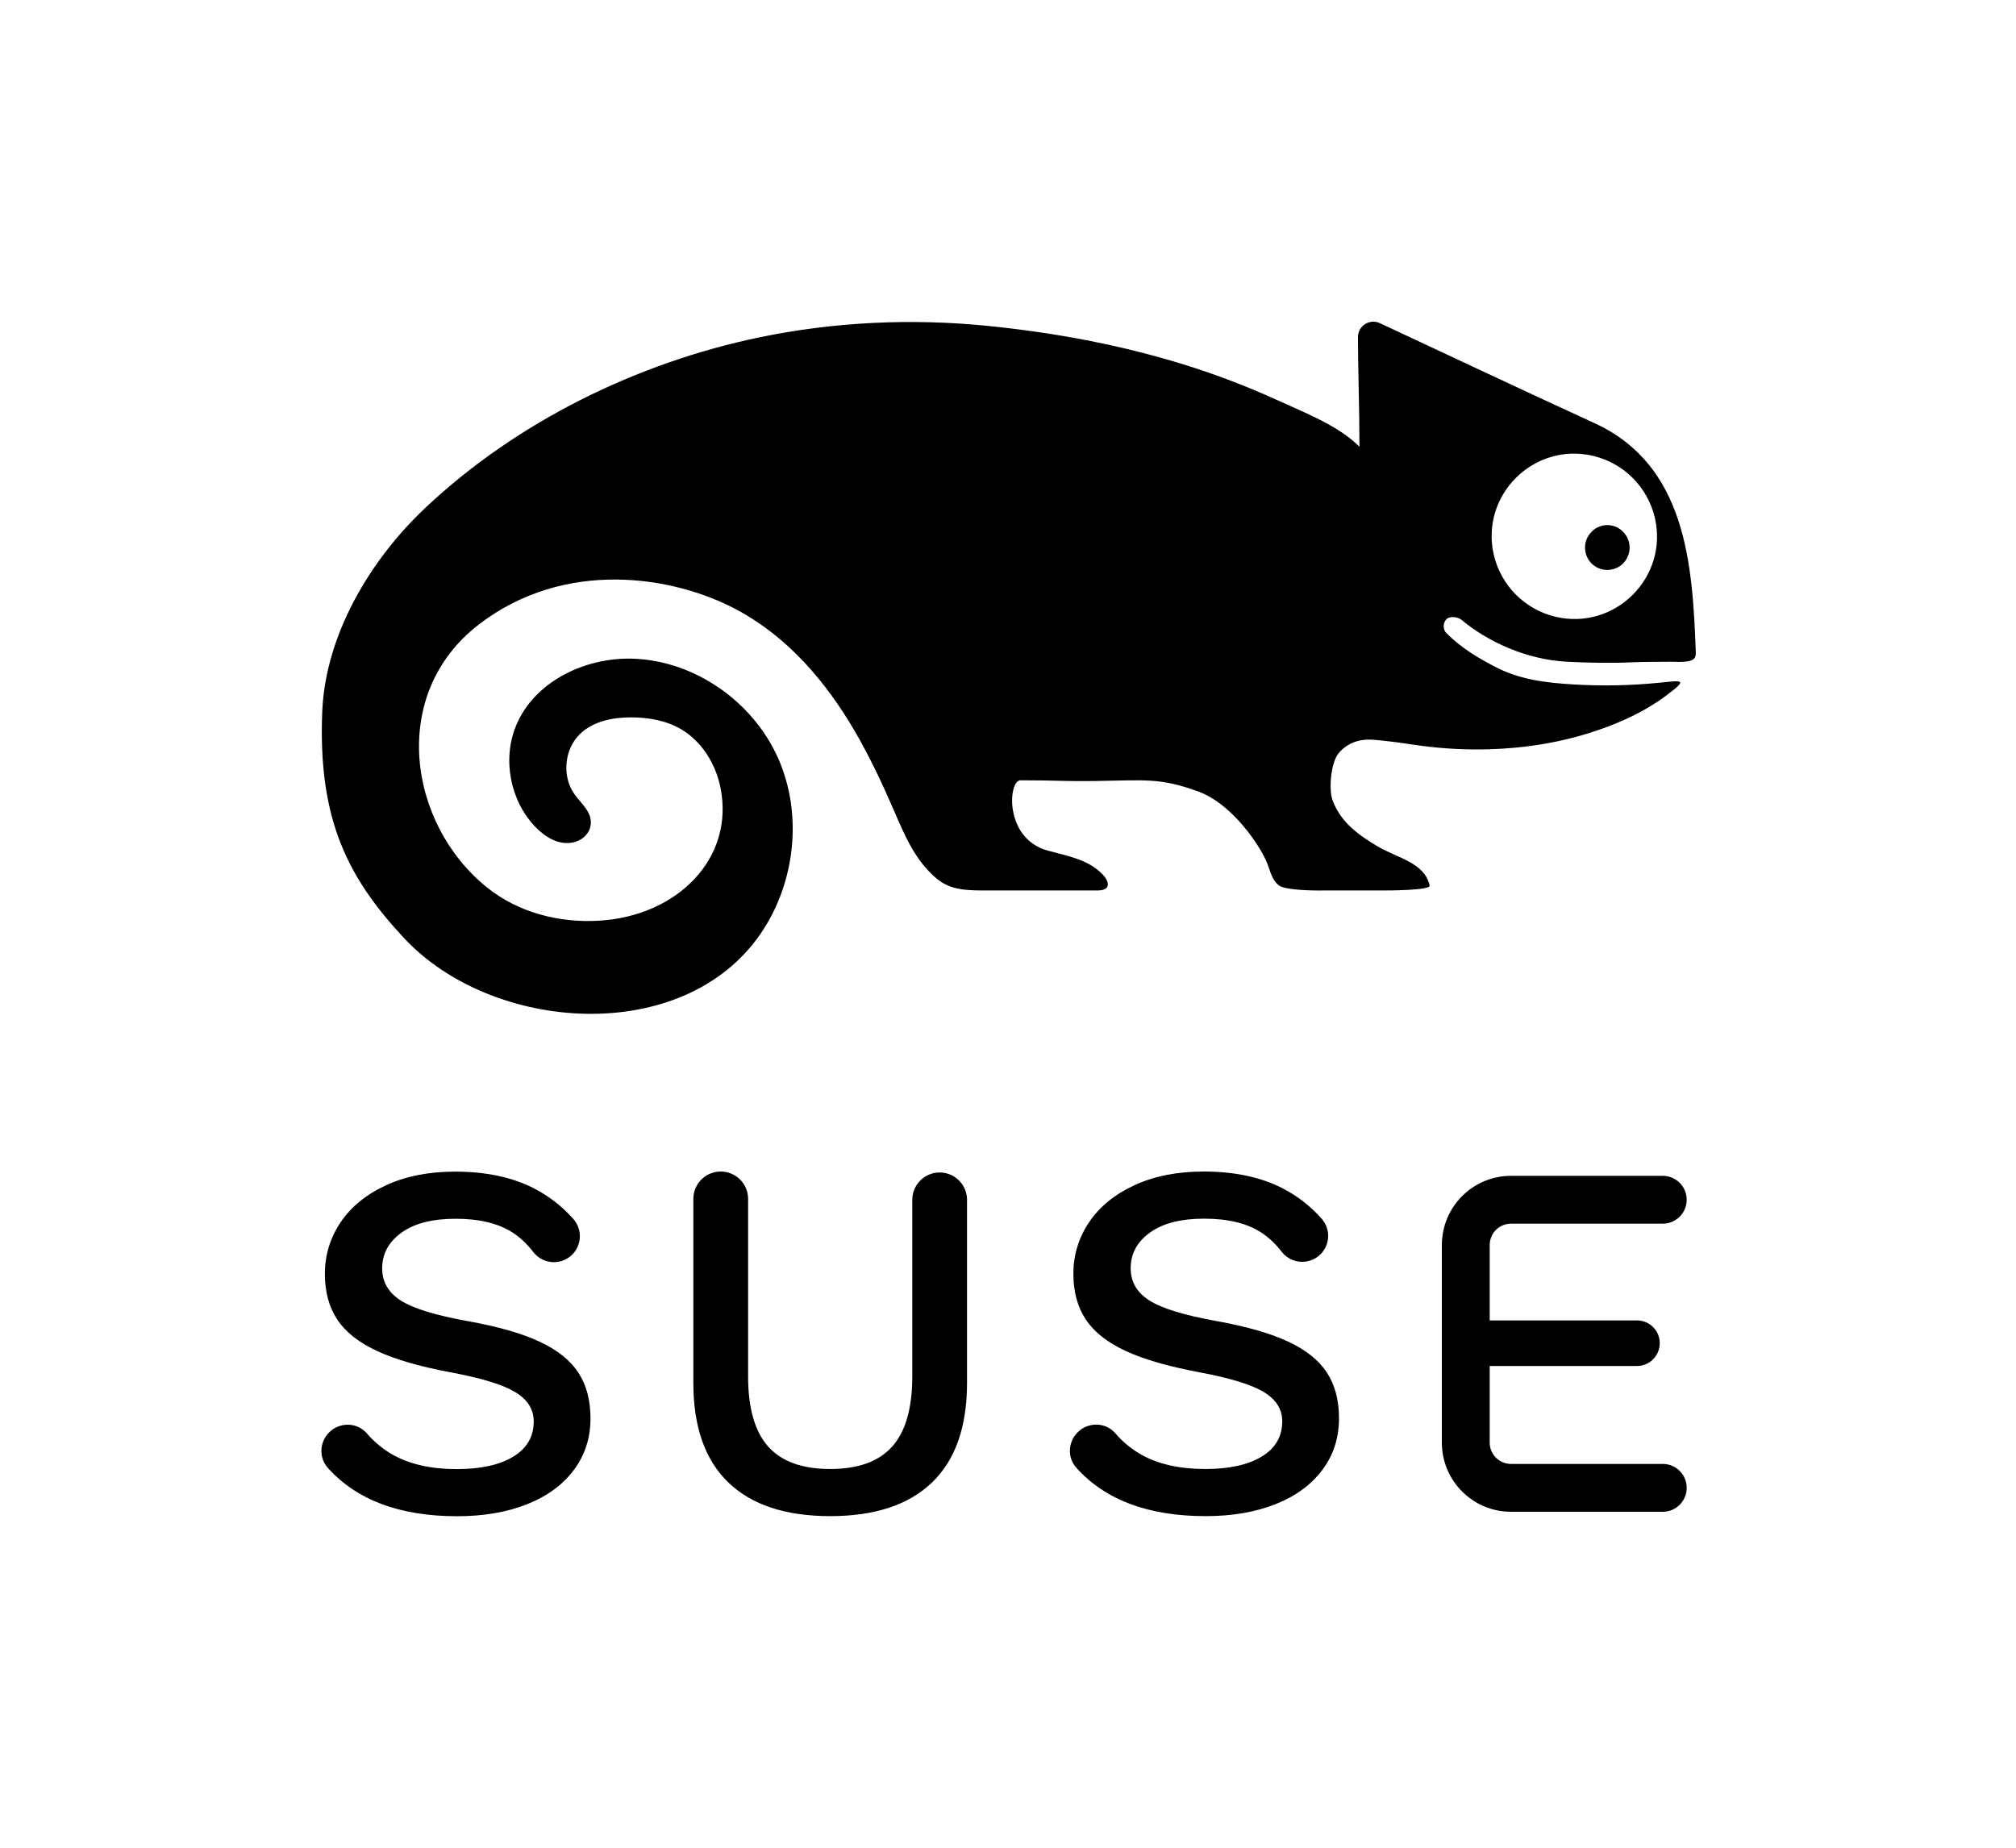
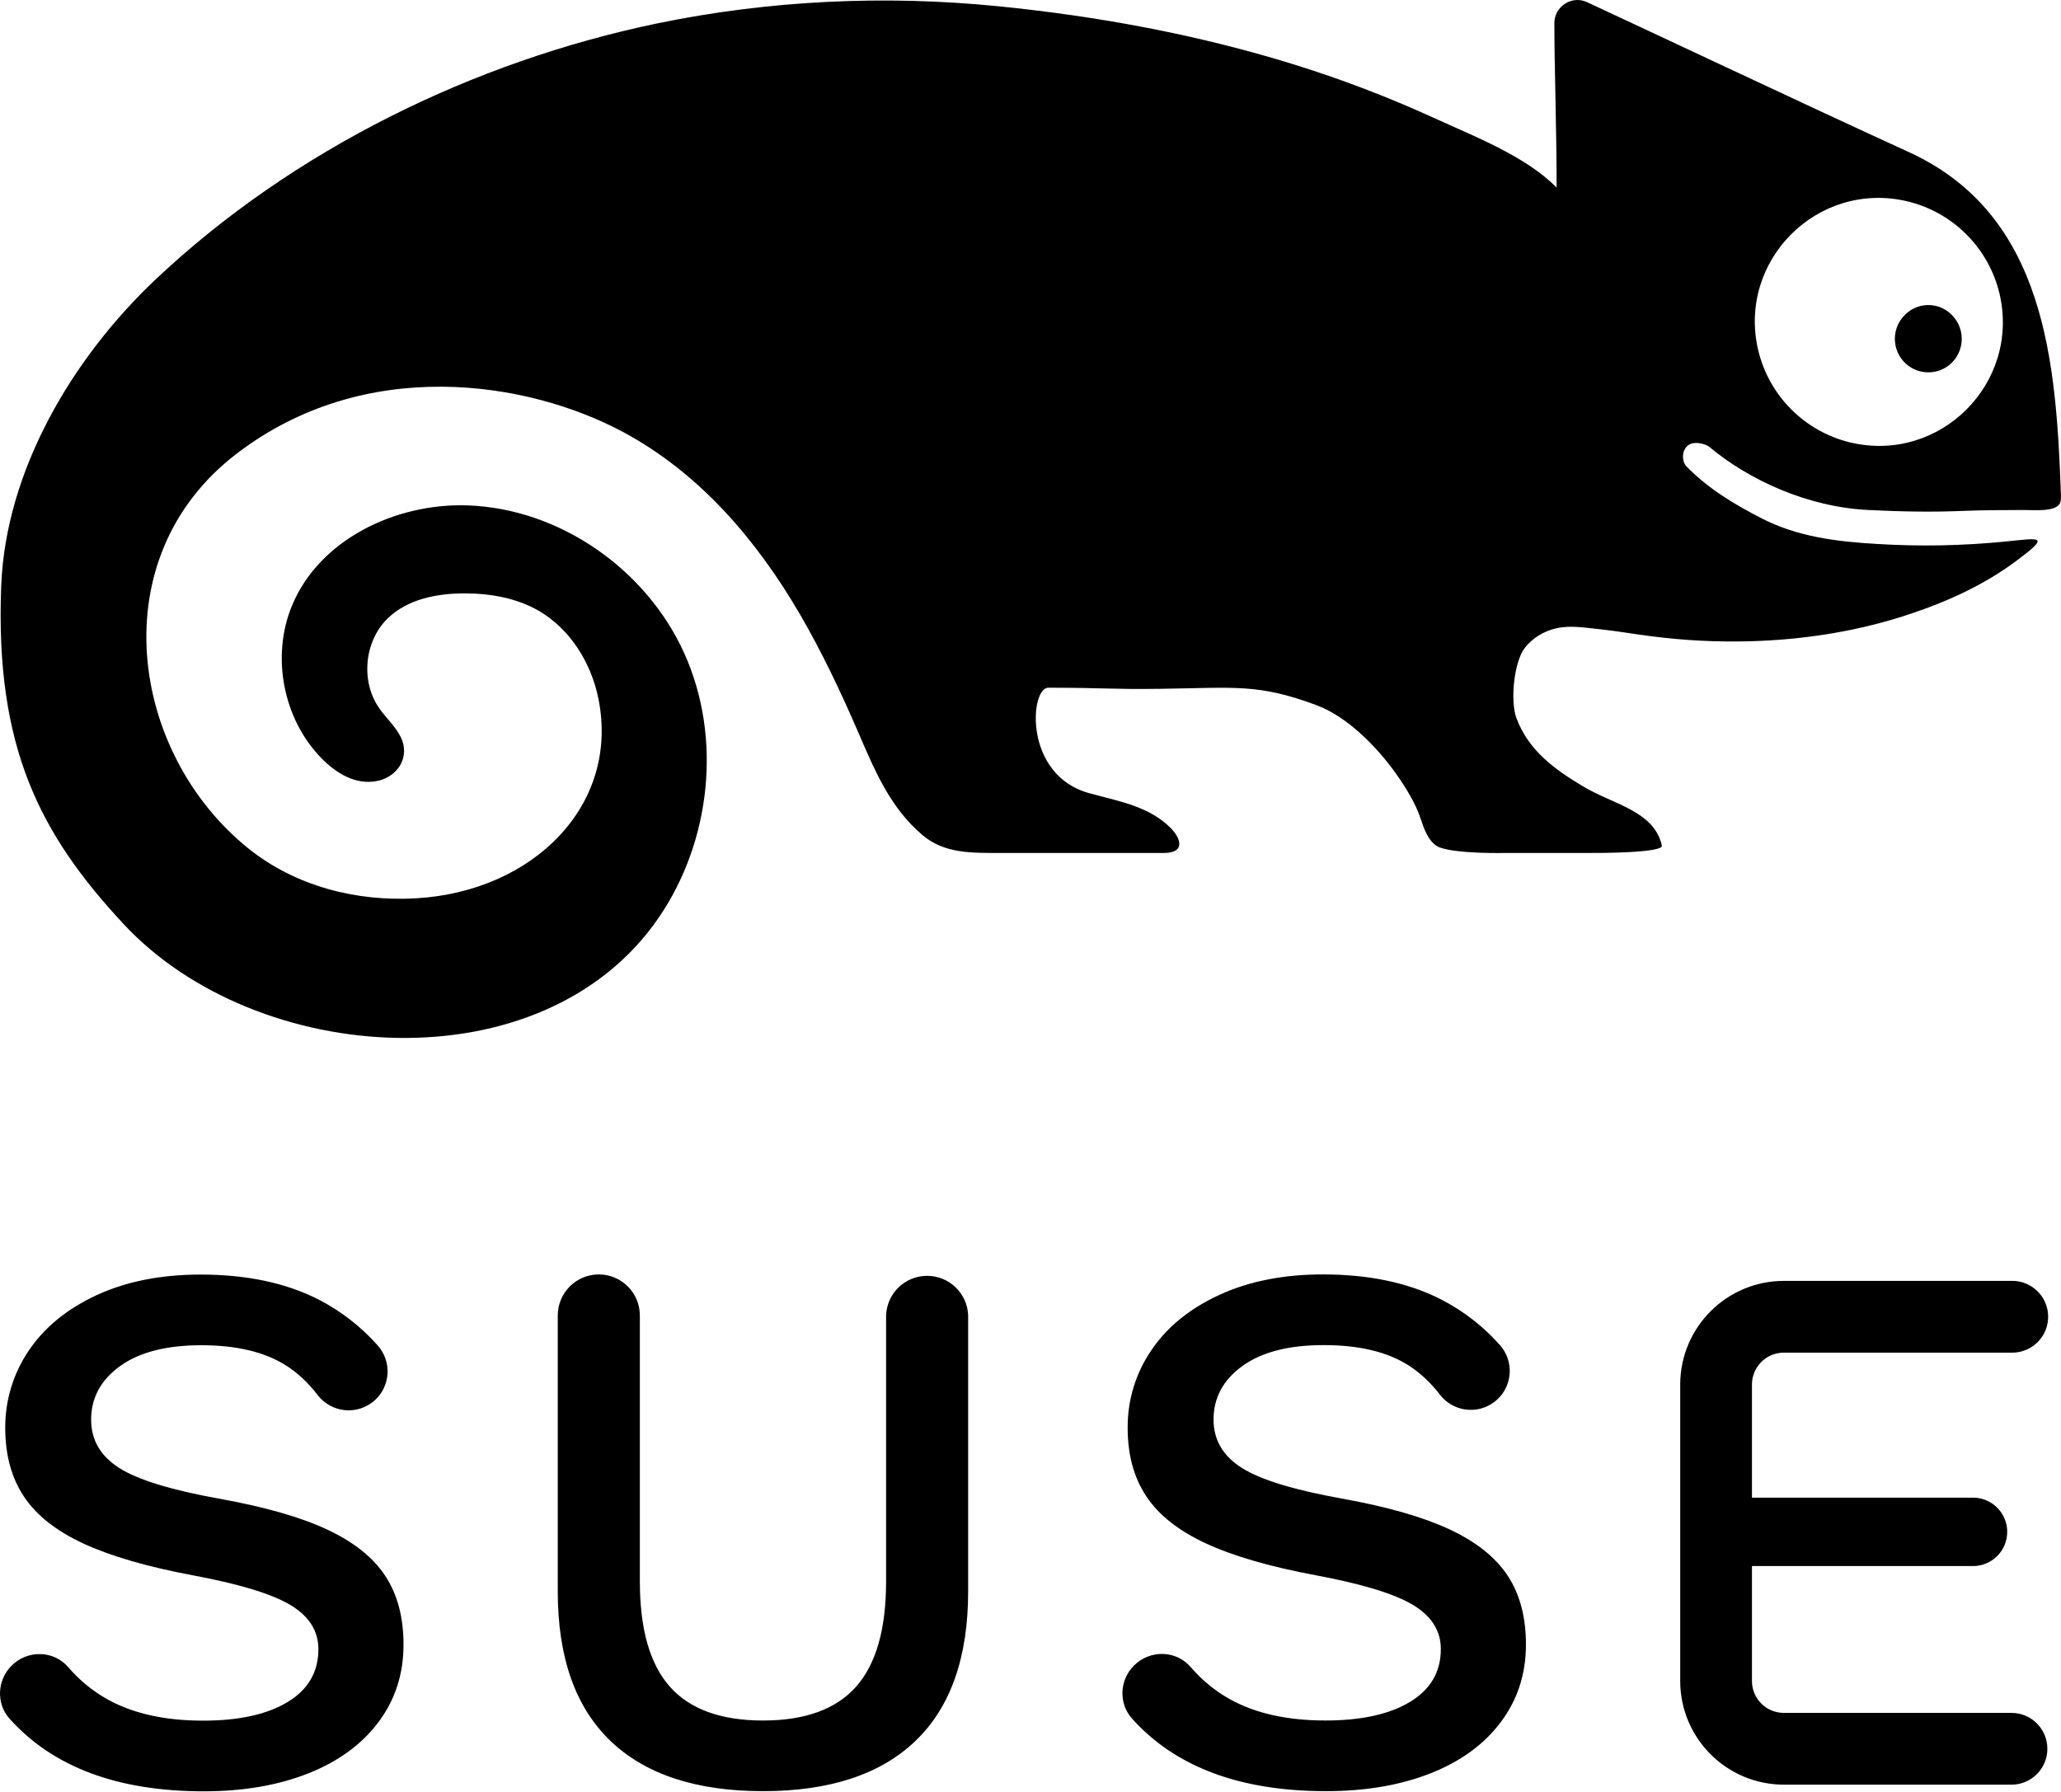
- <svg xmlns="http://www.w3.org/2000/svg" width="180" height="165" viewBox="0 0 180 165">
-   <path d="M148.462 130.726h-13.556a1.9 1.9 0 0 1-1.896-1.895v-6.849h13.083a2.037 2.037 0 1 0 0-4.072H133.01v-6.739a1.9 1.9 0 0 1 1.896-1.898h13.556a2.136 2.136 0 1 0 0-4.273h-13.556a6.18 6.18 0 0 0-6.168 6.171v17.66a6.177 6.177 0 0 0 6.168 6.169h13.556a2.137 2.137 0 1 0 0-4.274m-39.861-12.761q-4.299-.77-5.974-1.832-1.674-1.064-1.675-2.874 0-1.945 1.72-3.19t4.844-1.244q3.167-.001 5.069 1.222 1.022.657 1.863 1.75a2.318 2.318 0 1 0 3.566-2.96 12 12 0 0 0-3.507-2.728q-2.92-1.493-7.036-1.493-3.532 0-6.177 1.222-2.65 1.221-4.051 3.303a8.07 8.07 0 0 0-1.404 4.616q-.002 2.4 1.11 4.073 1.107 1.675 3.552 2.806 2.442 1.132 6.562 1.901 4.118.77 5.769 1.764 1.653.997 1.653 2.624 0 2.039-1.835 3.146-1.83 1.11-5.044 1.109-3.394 0-5.68-1.267a8.6 8.6 0 0 1-2.34-1.92c-.868-1.008-2.424-1.031-3.364-.091l-.009.009c-.86.859-.926 2.251-.114 3.155q3.874 4.323 11.551 4.322 3.53 0 6.224-1.063 2.692-1.062 4.185-3.054 1.495-1.992 1.494-4.617 0-2.443-1.086-4.095-1.086-1.65-3.462-2.76t-6.404-1.834m-66.83.01c-2.866-.516-4.858-1.123-5.975-1.832q-1.674-1.065-1.674-2.876 0-1.945 1.72-3.19 1.72-1.243 4.843-1.244 3.165 0 5.068 1.222 1.024.657 1.864 1.752a2.32 2.32 0 0 0 3.39.307 2.32 2.32 0 0 0 .176-3.269 12.1 12.1 0 0 0-3.507-2.728q-2.92-1.492-7.037-1.492-3.53 0-6.177 1.221-2.648 1.223-4.051 3.303a8.1 8.1 0 0 0-1.402 4.617q-.001 2.4 1.108 4.072 1.109 1.677 3.553 2.807t6.561 1.901q4.118.77 5.771 1.765 1.651.994 1.652 2.623 0 2.037-1.833 3.146-1.833 1.11-5.045 1.109-3.396 0-5.68-1.268a8.6 8.6 0 0 1-2.339-1.92c-.868-1.007-2.427-1.031-3.367-.09l-.008.009c-.86.858-.925 2.251-.115 3.155q3.875 4.322 11.553 4.322 3.53 0 6.222-1.064 2.693-1.063 4.186-3.054 1.495-1.99 1.494-4.617 0-2.442-1.087-4.094-1.084-1.651-3.462-2.76-2.374-1.11-6.402-1.833m44.571-10.915v16.427q0 5.883-3.121 8.893-3.124 3.008-9.096 3.008-5.975 0-9.097-3.008-3.122-3.01-3.122-8.893V107.06a2.444 2.444 0 1 1 4.888 0v15.839q0 4.254 1.787 6.267t5.544 2.014q3.755 0 5.543-2.014 1.787-2.013 1.787-6.267V107.06a2.445 2.445 0 0 1 4.887 0M144.609 50.569a2 2 0 0 1-2.195 0 2 2 0 0 1-.312-3.079c.772-.8 2.046-.8 2.819-.001a2.005 2.005 0 0 1-.312 3.08m3.14-4.361c1.252 5.329-3.537 10.121-8.866 8.869a7.42 7.42 0 0 1-5.502-5.503c-1.251-5.326 3.536-10.114 8.864-8.865a7.42 7.42 0 0 1 5.504 5.499m-35.882 28.659c.612.876 1.116 1.721 1.402 2.566.2.602.456 1.393 1.05 1.711.034.018.062.033.097.044 1.087.396 3.884.329 3.884.329h5.142c.439.007 4.301-.004 4.205-.437-.463-2.066-2.855-2.434-4.671-3.515-1.679-1-3.266-2.133-3.99-4.082-.374-1.006-.152-3.327.496-4.173.473-.61 1.165-1.016 1.916-1.18.827-.177 1.687-.024 2.518.06 1.021.104 2.032.289 3.049.416 1.969.256 3.953.359 5.936.305 3.274-.091 6.555-.613 9.658-1.67 2.165-.728 4.299-1.711 6.141-3.078 2.094-1.557 1.546-1.41-.577-1.193a47.6 47.6 0 0 1-7.656.147c-2.379-.138-4.724-.418-6.877-1.524-1.696-.874-3.151-1.75-4.492-3.105-.201-.204-.327-.802.041-1.183.356-.371 1.113-.155 1.346.041 2.344 1.96 5.837 3.572 9.457 3.748 1.955.097 3.861.135 5.819.047.977-.044 2.457-.037 3.435-.047.508-.006 1.889.139 2.147-.397.077-.157.071-.338.065-.513-.288-7.829-.867-16.663-9.061-20.406-6.114-2.796-15.281-7.127-19.152-8.924-.9-.425-1.95.249-1.95 1.248 0 2.616.135 6.374.135 9.794-1.854-1.89-4.978-3.081-7.359-4.174a70 70 0 0 0-8.332-3.175c-5.72-1.771-11.636-2.861-17.586-3.454-6.746-.672-13.608-.35-20.257 1.022-10.942 2.27-21.698 7.534-29.864 15.229-5.013 4.724-8.946 11.436-9.213 18.25-.379 9.643 2.322 14.823 7.289 20.16 7.919 8.506 24.962 9.696 31.864-.39 3.103-4.542 3.78-10.701 1.525-15.718-2.252-5.017-7.433-8.643-12.927-8.827-4.264-.14-8.805 2.027-10.438 5.969-1.247 3.009-.537 6.728 1.732 9.066.884.913 2.081 1.657 3.391 1.365.769-.17 1.414-.75 1.531-1.532.172-1.154-.839-1.902-1.459-2.788-1.121-1.599-.894-3.997.51-5.356 1.184-1.147 2.938-1.486 4.587-1.483 1.534.003 3.104.279 4.429 1.053 1.861 1.094 3.099 3.099 3.524 5.22 1.279 6.333-3.869 11.479-10.851 11.884-3.571.212-7.207-.728-9.995-2.972-7.06-5.679-8.79-17.288-.718-23.486 7.659-5.882 17.331-4.366 23.03-1.309 4.565 2.445 7.966 6.447 10.543 10.871 1.292 2.224 2.394 4.548 3.417 6.911.984 2.27 1.902 4.558 3.871 6.222 1.304 1.103 2.911 1.063 4.619 1.063h9.746c1.322 0 1.002-.882.428-1.467-1.292-1.32-3.148-1.619-4.868-2.092-3.926-1.08-3.526-6.279-2.44-6.279 3.513 0 3.624.104 6.7.063 4.442-.06 5.783-.318 9.254.967 1.858.687 3.642 2.502 4.804 4.158" />
+ <svg xmlns="http://www.w3.org/2000/svg" width="122.715" height="106.673" viewBox="0 0 122.715 106.673">
+   <path d="M119.766 102.002H106.21a1.9 1.9 0 0 1-1.896-1.895v-6.85h13.083a2.037 2.037 0 1 0 0-4.071h-13.083v-6.74a1.9 1.9 0 0 1 1.896-1.897h13.556a2.137 2.137 0 1 0 0-4.273H106.21a6.18 6.18 0 0 0-6.168 6.17v17.66a6.177 6.177 0 0 0 6.168 6.17h13.556a2.137 2.137 0 1 0 0-4.274M79.905 89.24q-4.3-.77-5.974-1.832-1.674-1.064-1.675-2.874 0-1.945 1.72-3.19T78.82 80.1q3.167-.001 5.069 1.222 1.022.657 1.863 1.75a2.318 2.318 0 1 0 3.566-2.96 12 12 0 0 0-3.507-2.728q-2.92-1.493-7.036-1.493-3.532 0-6.177 1.222-2.65 1.22-4.051 3.303a8.07 8.07 0 0 0-1.404 4.616q-.002 2.4 1.11 4.073 1.107 1.675 3.552 2.806 2.442 1.132 6.562 1.9 4.118.77 5.769 1.765 1.653.997 1.653 2.624 0 2.039-1.835 3.146-1.83 1.11-5.044 1.109-3.394 0-5.68-1.267a8.6 8.6 0 0 1-2.34-1.92c-.868-1.008-2.424-1.031-3.364-.091l-.01.009c-.86.859-.925 2.25-.113 3.155q3.874 4.323 11.55 4.322 3.53 0 6.225-1.063 2.692-1.062 4.185-3.054 1.495-1.992 1.494-4.617 0-2.443-1.086-4.095-1.086-1.65-3.462-2.76t-6.404-1.834m-66.83.01c-2.866-.516-4.858-1.123-5.975-1.832q-1.674-1.065-1.674-2.876 0-1.945 1.72-3.19 1.72-1.243 4.843-1.244 3.165 0 5.068 1.222 1.024.657 1.864 1.752a2.32 2.32 0 0 0 3.39.307 2.32 2.32 0 0 0 .176-3.27 12.1 12.1 0 0 0-3.507-2.727Q16.06 75.9 11.943 75.9q-3.53 0-6.177 1.22-2.648 1.224-4.051 3.304a8.1 8.1 0 0 0-1.402 4.617q-.001 2.4 1.108 4.072Q2.53 90.79 4.974 91.92t6.56 1.9q4.119.77 5.772 1.766 1.65.994 1.652 2.623 0 2.037-1.833 3.146-1.833 1.11-5.045 1.109-3.396 0-5.68-1.268a8.6 8.6 0 0 1-2.34-1.92c-.867-1.007-2.426-1.031-3.366-.09l-.008.009c-.86.858-.925 2.25-.115 3.155q3.875 4.322 11.553 4.322 3.53 0 6.222-1.064 2.693-1.063 4.186-3.054 1.495-1.99 1.494-4.617 0-2.442-1.087-4.094-1.084-1.651-3.462-2.76-2.374-1.11-6.402-1.833m44.57-10.915v16.427q0 5.883-3.12 8.893-3.124 3.008-9.096 3.008-5.975 0-9.097-3.008-3.122-3.01-3.122-8.893V78.336a2.444 2.444 0 1 1 4.888 0v15.839q0 4.254 1.787 6.267t5.544 2.014q3.755 0 5.543-2.014 1.787-2.013 1.787-6.267v-15.84a2.445 2.445 0 0 1 4.887 0m58.267-56.49a2 2 0 0 1-2.195 0 2 2 0 0 1-.312-3.08c.772-.8 2.046-.8 2.819 0a2.005 2.005 0 0 1-.312 3.08m3.14-4.361c1.252 5.329-3.537 10.12-8.866 8.869a7.42 7.42 0 0 1-5.502-5.503c-1.251-5.326 3.536-10.114 8.864-8.865a7.42 7.42 0 0 1 5.504 5.499M83.17 46.143c.612.876 1.116 1.72 1.402 2.566.2.602.456 1.393 1.05 1.71.034.019.062.034.097.045 1.087.396 3.884.329 3.884.329h5.142c.439.007 4.3-.004 4.205-.437-.463-2.066-2.855-2.434-4.671-3.515-1.68-1-3.266-2.133-3.99-4.082-.374-1.006-.152-3.327.496-4.173.473-.61 1.165-1.016 1.916-1.18.827-.177 1.687-.024 2.518.06 1.02.104 2.032.289 3.049.416 1.969.256 3.953.359 5.936.305 3.274-.091 6.555-.613 9.658-1.67 2.165-.728 4.299-1.711 6.14-3.078 2.095-1.557 1.547-1.41-.576-1.193a47.6 47.6 0 0 1-7.656.147c-2.38-.138-4.724-.418-6.877-1.524-1.696-.874-3.151-1.75-4.492-3.105-.201-.204-.327-.802.04-1.183.357-.371 1.114-.155 1.347.04 2.344 1.96 5.837 3.573 9.457 3.749 1.955.097 3.86.135 5.819.047.977-.044 2.457-.037 3.435-.047.508-.006 1.889.139 2.147-.397.077-.157.07-.338.065-.513-.288-7.83-.867-16.663-9.061-20.406C107.537 6.258 98.37 1.927 94.499.13c-.9-.425-1.95.249-1.95 1.248 0 2.616.135 6.374.135 9.794-1.854-1.89-4.978-3.081-7.36-4.174a70 70 0 0 0-8.331-3.175C71.273 2.052 65.357.962 59.407.369 52.66-.303 45.799.019 39.15 1.39 28.208 3.66 17.452 8.925 9.286 16.62 4.273 21.344.34 28.056.073 34.87c-.38 9.643 2.322 14.823 7.289 20.16 7.919 8.506 24.962 9.696 31.864-.39 3.103-4.542 3.78-10.701 1.525-15.718-2.252-5.017-7.433-8.643-12.927-8.827-4.264-.14-8.805 2.027-10.438 5.969-1.247 3.009-.537 6.728 1.732 9.066.884.913 2.08 1.657 3.39 1.365.77-.17 1.415-.75 1.532-1.532.172-1.154-.84-1.902-1.46-2.788-1.12-1.6-.893-3.997.51-5.356 1.185-1.147 2.939-1.486 4.588-1.483 1.534.003 3.104.279 4.429 1.053 1.86 1.094 3.099 3.099 3.524 5.22 1.279 6.333-3.87 11.479-10.851 11.884-3.571.212-7.207-.728-9.995-2.972-7.06-5.68-8.79-17.288-.718-23.486 7.659-5.882 17.33-4.366 23.03-1.31 4.565 2.446 7.966 6.448 10.543 10.872 1.292 2.224 2.394 4.548 3.417 6.91.984 2.27 1.902 4.559 3.87 6.223 1.305 1.103 2.912 1.063 4.62 1.063h9.746c1.322 0 1.002-.882.428-1.467-1.292-1.32-3.148-1.62-4.868-2.092-3.926-1.08-3.526-6.28-2.44-6.28 3.513 0 3.624.105 6.7.064 4.442-.06 5.783-.318 9.254.967 1.858.687 3.642 2.502 4.804 4.158" />
</svg>
